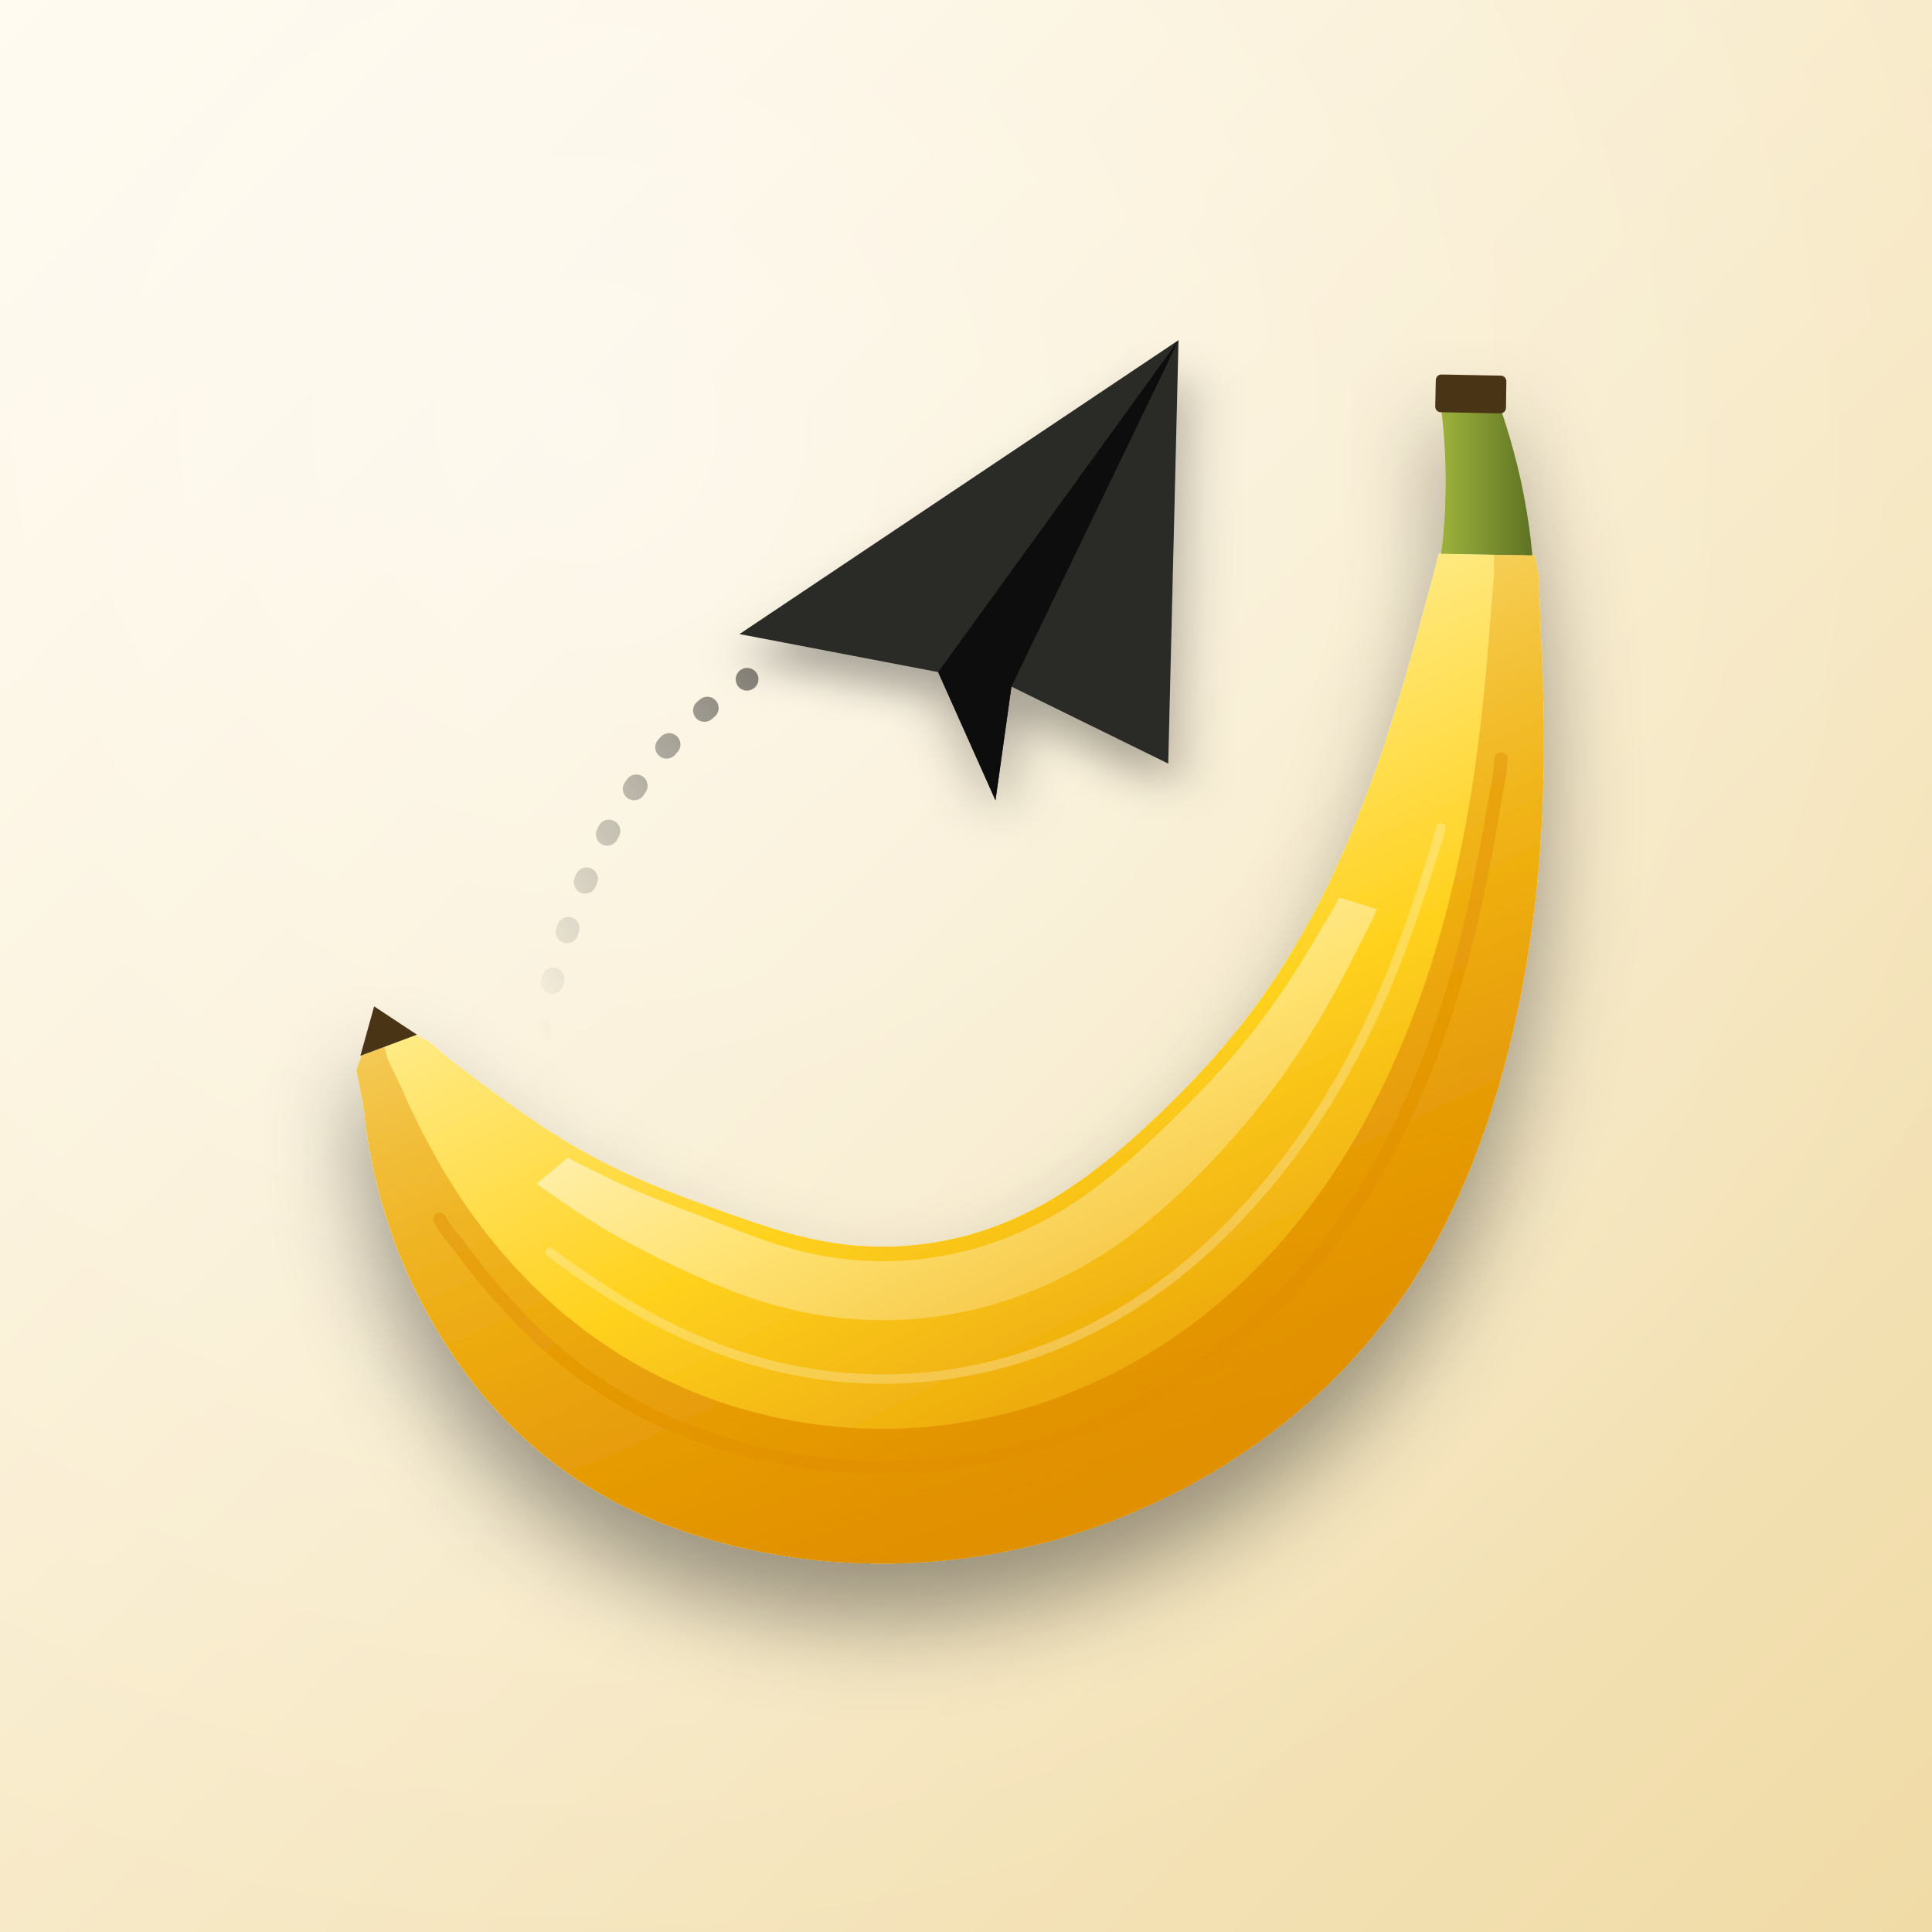
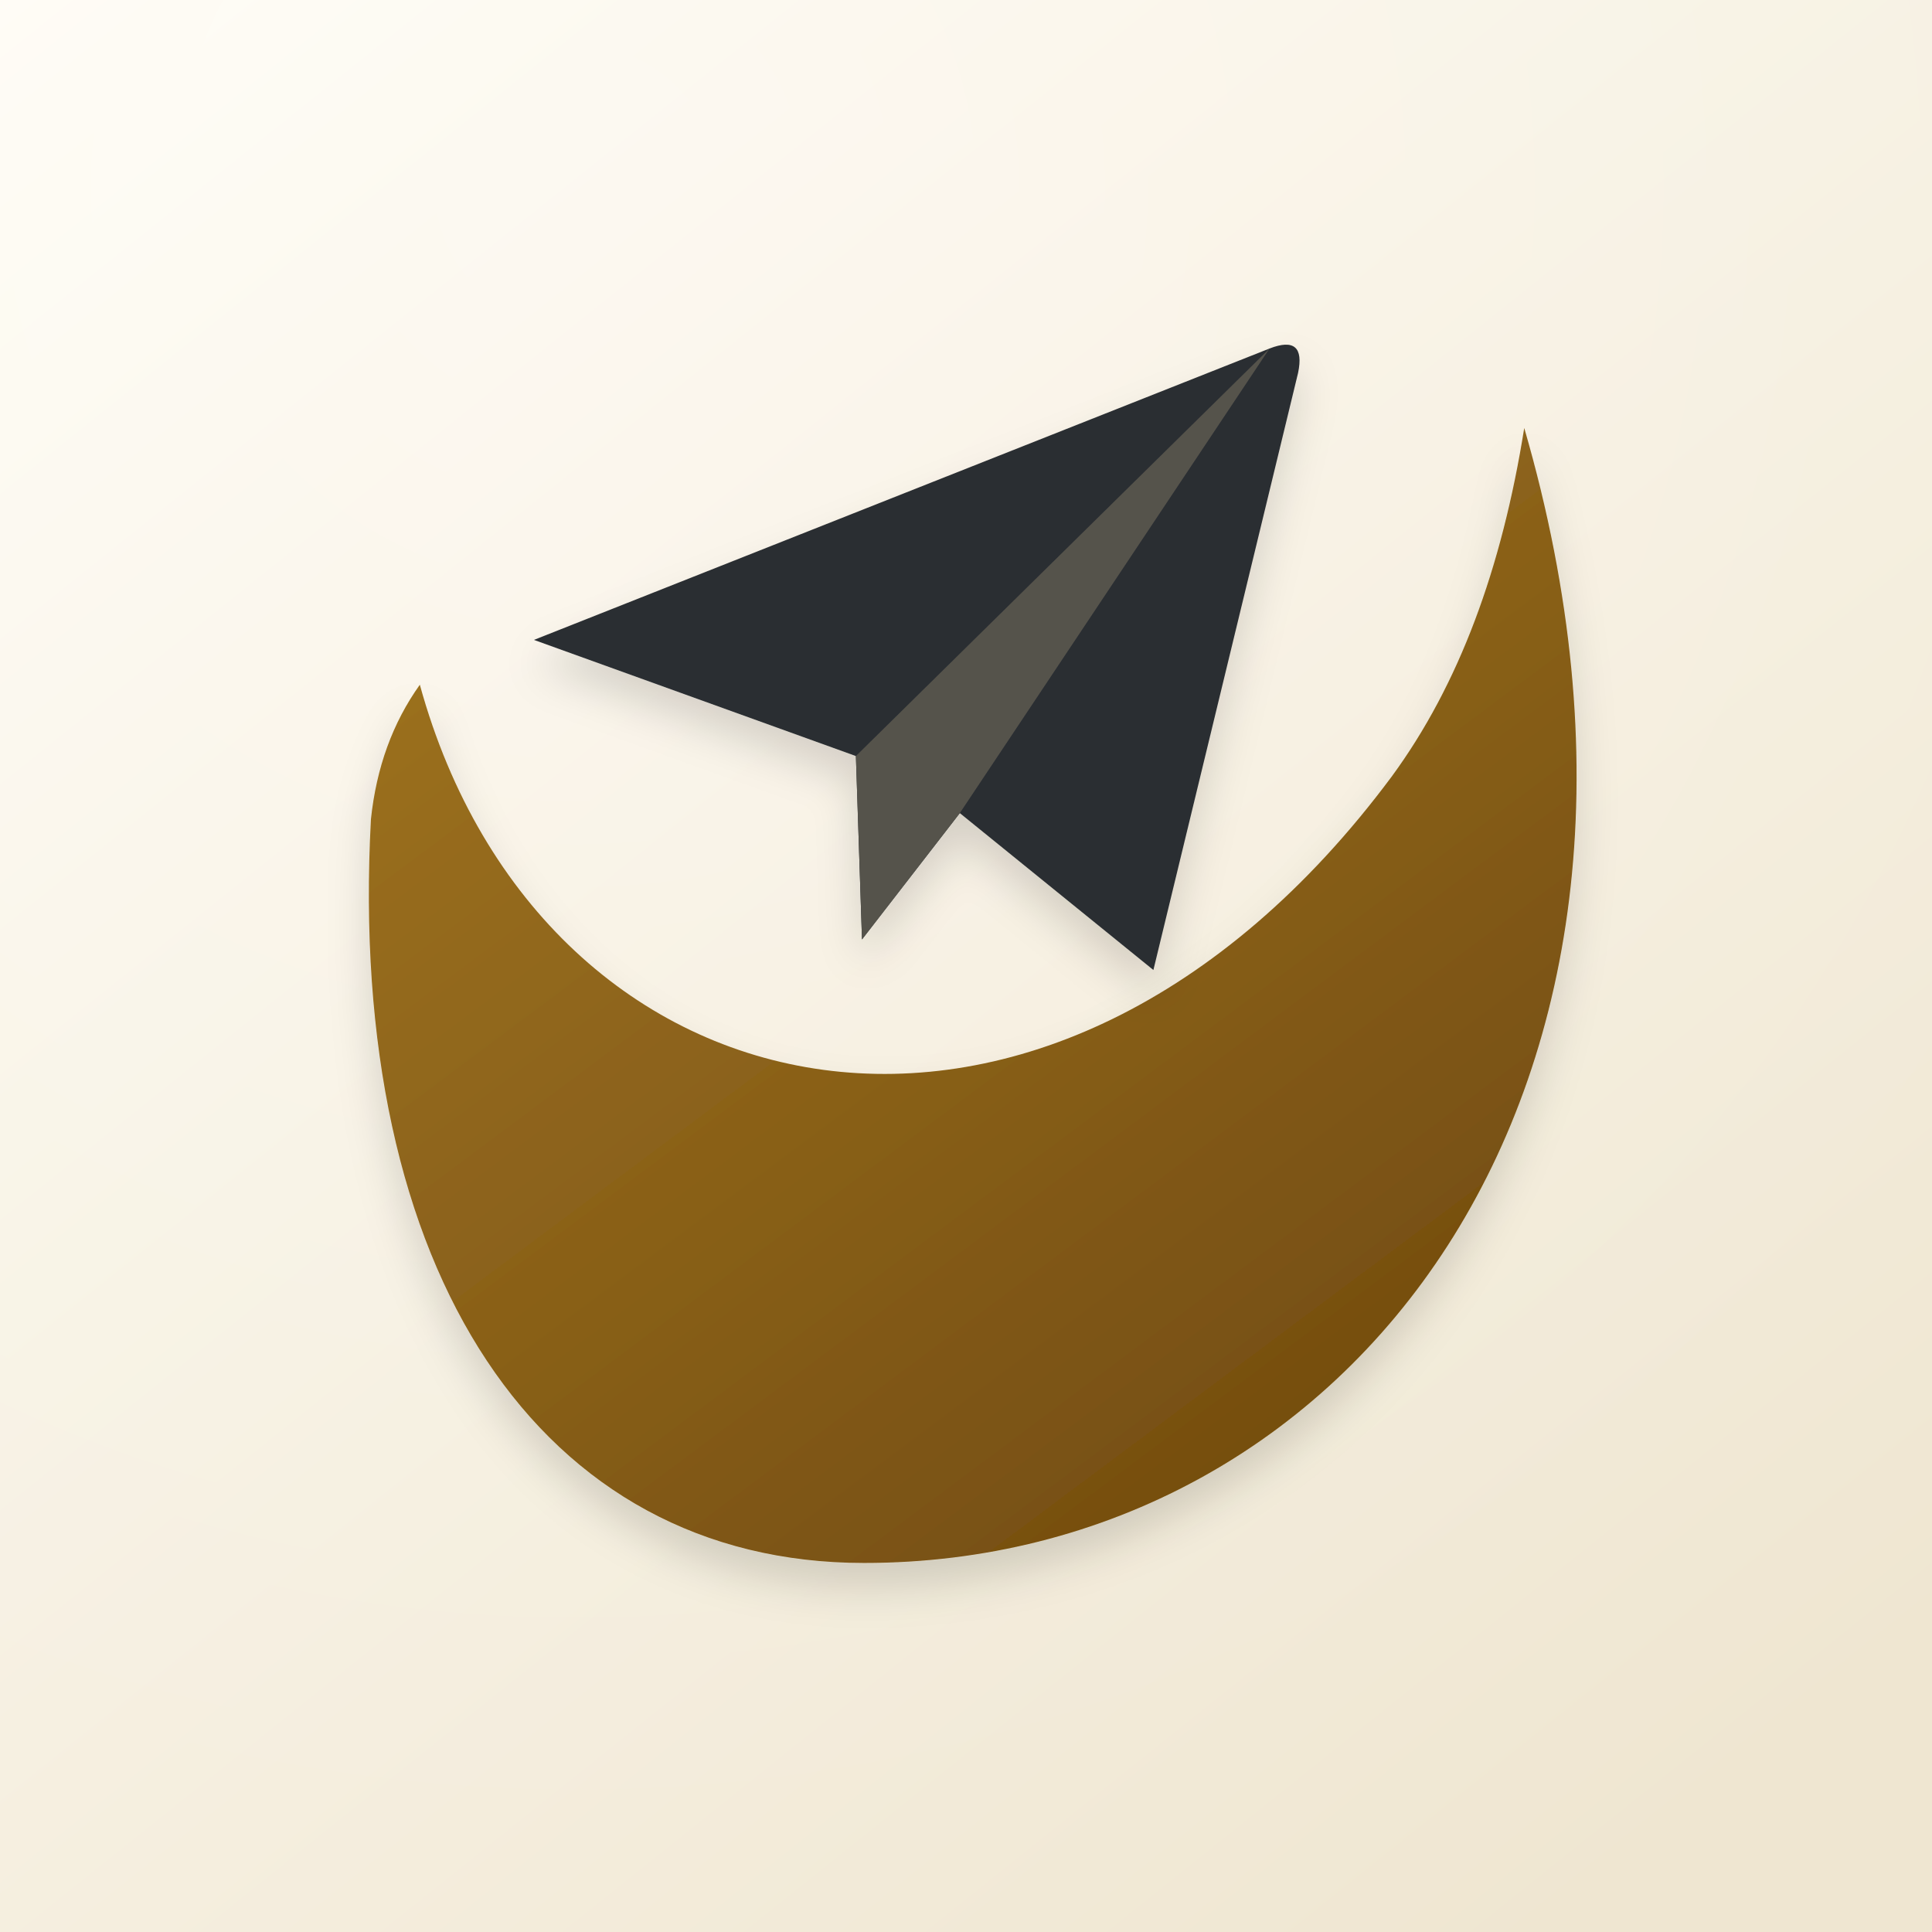
<svg xmlns="http://www.w3.org/2000/svg" width="1024" height="1024" viewBox="0 0 1024 1024">
  <defs>
-     <linearGradient id="bg" x1="0" y1="0" x2="1" y2="1">
-       <stop offset="0" stop-color="#FFF9EA" />
-       <stop offset="1" stop-color="#F0DBA6" />
+     <linearGradient id="bg" x1="0" y1="0" x2="0.8" y2="1">
+       <stop offset="0" stop-color="#FFFCF5" />
+       <stop offset="1" stop-color="#EFE6D1" />
    </linearGradient>
-     <radialGradient id="glow" cx="0.30" cy="0.22" r="0.8">
-       <stop offset="0" stop-color="#FFFFFF" stop-opacity="0.55" />
+     <radialGradient id="glow" cx="0.3" cy="0.1" r="0.9">
+       <stop offset="0" stop-color="#FFFFFF" stop-opacity="0.16" />
      <stop offset="1" stop-color="#FFFFFF" stop-opacity="0" />
    </radialGradient>
-     <linearGradient id="peel" x1="0.25" y1="0.2" x2="0.7" y2="1">
-       <stop offset="0" stop-color="#FFF5B0" />
-       <stop offset="0.5" stop-color="#FFD21F" />
-       <stop offset="1" stop-color="#E08E00" />
+     <linearGradient id="peel" x1="0" y1="0" x2="0.8" y2="1">
+       <stop offset="0" stop-color="#A1751F" />
+       <stop offset="0.55" stop-color="#896019" />
+       <stop offset="1" stop-color="#714A0E" />
    </linearGradient>
-     <linearGradient id="under" x1="0" y1="0" x2="0.4" y2="1">
-       <stop offset="0" stop-color="#E08E00" stop-opacity="0" />
-       <stop offset="1" stop-color="#E08E00" stop-opacity="0.85" />
-     </linearGradient>
-     <linearGradient id="hi" x1="0" y1="0" x2="1" y2="1">
-       <stop offset="0" stop-color="#FFFFFF" stop-opacity="0.9" />
-       <stop offset="1" stop-color="#FFFFFF" stop-opacity="0.15" />
-     </linearGradient>
-     <linearGradient id="stemg" x1="0" y1="0" x2="1" y2="0">
-       <stop offset="0" stop-color="#9DB23C" />
-       <stop offset="1" stop-color="#5E7224" />
-     </linearGradient>
-     <linearGradient id="trail" x1="0" y1="1" x2="1" y2="0">
-       <stop offset="0" stop-color="#2B2A26" stop-opacity="0" />
-       <stop offset="1" stop-color="#2B2A26" stop-opacity="0.55" />
-     </linearGradient>
-     <filter id="shadow" x="-25%" y="-25%" width="150%" height="160%">
-       <feGaussianBlur in="SourceAlpha" stdDeviation="24" />
-       <feOffset dy="30" />
+     <filter id="shadow" x="-25%" y="-25%" width="150%" height="150%">
+       <feGaussianBlur in="SourceAlpha" stdDeviation="10" />
+       <feOffset dy="12" />
      <feComponentTransfer>
-         <feFuncA type="linear" slope="0.38" />
-       </feComponentTransfer>
-       <feMerge>
-         <feMergeNode />
-         <feMergeNode in="SourceGraphic" />
-       </feMerge>
-     </filter>
-     <filter id="pshadow" x="-40%" y="-40%" width="180%" height="190%">
-       <feGaussianBlur in="SourceAlpha" stdDeviation="12" />
-       <feOffset dy="14" />
-       <feComponentTransfer>
-         <feFuncA type="linear" slope="0.32" />
+         <feFuncA type="linear" slope="0.14" />
      </feComponentTransfer>
      <feMerge>
        <feMergeNode />
        <feMergeNode in="SourceGraphic" />
      </feMerge>
    </filter>
  </defs>
  <rect width="1024" height="1024" fill="url(#bg)" />
  <rect width="1024" height="1024" fill="url(#glow)" />
-   <g transform="translate(18 -6)">
+   <g transform="translate(-41 -41) scale(1.08)">
    <g filter="url(#shadow)">
-       <path d="M 745.8 299.6 L 746.7 291.8 L 747.4 284.0 L 747.9 276.2 L 748.1 268.4 L 748.2 260.6 L 748.1 252.8 L 747.8 245.0 L 747.3 237.2 L 746.6 229.4 L 745.7 221.5 L 777.2 222.1 L 779.8 230.0 L 782.2 237.8 L 784.4 245.7 L 786.4 253.5 L 788.2 261.3 L 789.8 269.2 L 791.2 277.0 L 792.4 284.8 L 793.4 292.6 L 794.2 300.4 Z" fill="url(#stemg)" />
-       <path d="M 745.7 221.5 L 777.2 222.1 L 777.4 208.1 L 746.0 207.5 Z" fill="#4A3418" stroke="#4A3418" stroke-width="6" stroke-linejoin="round" />
-       <path d="M 202.3 554.6 L 209.4 558.0 L 220.2 567.3 L 222.3 568.9 L 224.4 570.5 L 229.2 574.0 L 233.7 577.5 L 237.3 580.3 L 241.2 583.1 L 245.3 586.2 L 249.4 589.1 L 253.4 592.0 L 257.4 594.8 L 261.4 597.6 L 265.4 600.3 L 269.4 603.0 L 273.4 605.6 L 277.4 608.1 L 281.4 610.6 L 285.4 613.0 L 289.4 615.3 L 293.3 617.5 L 297.2 619.6 L 301.2 621.7 L 305.1 623.6 L 308.9 625.5 L 312.8 627.4 L 316.6 629.1 L 320.4 630.8 L 324.2 632.4 L 328.0 634.0 L 331.7 635.5 L 335.4 637.0 L 339.0 638.4 L 342.6 639.8 L 346.2 641.2 L 349.8 642.5 L 353.3 643.8 L 356.8 645.1 L 360.2 646.3 L 363.7 647.6 L 367.1 648.8 L 370.4 650.0 L 373.8 651.2 L 377.1 652.3 L 380.4 653.5 L 383.7 654.6 L 386.9 655.6 L 390.2 656.7 L 393.4 657.7 L 396.7 658.7 L 399.9 659.6 L 403.2 660.5 L 406.4 661.3 L 409.7 662.0 L 412.9 662.8 L 416.2 663.4 L 419.4 664.0 L 422.7 664.6 L 425.9 665.1 L 429.2 665.5 L 432.5 665.9 L 435.8 666.2 L 439.1 666.4 L 442.3 666.6 L 445.6 666.7 L 448.9 666.7 L 452.2 666.7 L 455.5 666.7 L 458.8 666.5 L 462.1 666.3 L 465.4 666.0 L 468.7 665.7 L 472.0 665.3 L 475.3 664.8 L 478.6 664.3 L 481.9 663.7 L 485.2 663.0 L 488.5 662.3 L 491.8 661.5 L 495.1 660.7 L 498.3 659.7 L 501.6 658.7 L 504.9 657.6 L 508.1 656.5 L 511.4 655.3 L 514.6 654.0 L 517.9 652.6 L 521.1 651.2 L 524.3 649.7 L 527.6 648.1 L 530.8 646.5 L 534.0 644.8 L 537.2 643.0 L 540.4 641.1 L 543.6 639.1 L 546.8 637.1 L 549.9 635.0 L 553.1 632.8 L 556.3 630.6 L 559.5 628.3 L 562.6 625.8 L 565.8 623.4 L 569.0 620.8 L 572.2 618.2 L 575.4 615.5 L 578.6 612.7 L 581.9 609.9 L 585.1 607.0 L 588.4 604.0 L 591.7 600.9 L 595.1 597.8 L 598.4 594.6 L 601.8 591.3 L 605.2 587.9 L 608.6 584.5 L 612.1 580.9 L 615.6 577.3 L 619.0 573.5 L 622.6 569.7 L 626.1 565.8 L 629.6 561.7 L 633.1 557.5 L 636.6 553.3 L 640.2 548.9 L 643.7 544.3 L 647.2 539.7 L 650.7 534.9 L 654.1 529.9 L 657.6 524.9 L 661.0 519.7 L 664.3 514.3 L 667.7 508.8 L 671.0 503.2 L 674.3 497.4 L 677.5 491.5 L 680.7 485.5 L 683.9 479.2 L 687.0 472.9 L 690.0 466.4 L 693.0 459.8 L 696.0 453.1 L 698.9 446.2 L 701.7 439.2 L 704.5 432.1 L 707.2 424.9 L 709.9 417.6 L 712.5 410.2 L 715.1 402.7 L 717.5 395.2 L 719.9 387.7 L 722.3 380.1 L 724.7 372.2 L 726.9 364.8 L 728.9 357.7 L 731.4 349.0 L 733.8 340.1 L 734.9 336.0 L 736.0 331.9 L 742.1 309.3 L 744.5 299.5 L 795.5 300.5 L 797.5 310.9 L 798.4 336.7 L 798.6 341.4 L 798.8 345.9 L 799.3 356.1 L 799.7 366.1 L 799.9 374.2 L 800.1 382.8 L 800.2 391.9 L 800.2 400.9 L 800.2 409.8 L 800.0 418.7 L 799.7 427.7 L 799.4 436.7 L 798.9 445.6 L 798.3 454.5 L 797.7 463.4 L 796.9 472.3 L 796.0 481.1 L 794.9 489.8 L 793.8 498.5 L 792.6 507.1 L 791.2 515.6 L 789.8 524.1 L 788.2 532.5 L 786.5 540.8 L 784.7 549.0 L 782.8 557.2 L 780.8 565.3 L 778.7 573.2 L 776.5 581.1 L 774.1 589.0 L 771.7 596.7 L 769.1 604.3 L 766.4 611.9 L 763.6 619.3 L 760.7 626.7 L 757.6 633.9 L 754.5 641.1 L 751.2 648.1 L 747.8 655.1 L 744.3 661.9 L 740.6 668.6 L 736.8 675.2 L 732.9 681.6 L 728.9 688.0 L 724.7 694.2 L 720.4 700.2 L 716.0 706.2 L 711.4 711.9 L 706.8 717.6 L 702.0 723.1 L 697.1 728.5 L 692.1 733.7 L 687.0 738.8 L 681.8 743.7 L 676.5 748.5 L 671.1 753.2 L 665.7 757.7 L 660.2 762.1 L 654.5 766.4 L 648.9 770.5 L 643.1 774.5 L 637.3 778.4 L 631.5 782.2 L 625.6 785.8 L 619.6 789.2 L 613.6 792.6 L 607.6 795.8 L 601.5 798.9 L 595.3 801.9 L 589.1 804.7 L 582.9 807.4 L 576.7 810.0 L 570.4 812.5 L 564.1 814.8 L 557.8 817.0 L 551.4 819.0 L 545.1 821.0 L 538.7 822.8 L 532.2 824.5 L 525.8 826.0 L 519.3 827.4 L 512.9 828.7 L 506.4 829.9 L 499.9 830.9 L 493.4 831.9 L 486.9 832.6 L 480.4 833.3 L 473.9 833.8 L 467.4 834.2 L 460.8 834.5 L 454.3 834.7 L 447.8 834.7 L 441.3 834.6 L 434.8 834.4 L 428.4 834.0 L 421.9 833.6 L 415.4 833.0 L 409.0 832.2 L 402.6 831.4 L 396.2 830.4 L 389.8 829.3 L 383.5 828.1 L 377.1 826.8 L 370.8 825.3 L 364.6 823.7 L 358.4 822.0 L 352.2 820.1 L 346.1 818.2 L 340.0 816.0 L 333.9 813.8 L 328.0 811.4 L 322.1 808.8 L 316.2 806.1 L 310.4 803.3 L 304.8 800.3 L 299.2 797.1 L 293.6 793.8 L 288.2 790.4 L 282.9 786.8 L 277.7 783.0 L 272.6 779.1 L 267.6 775.1 L 262.7 770.8 L 257.9 766.5 L 253.3 762.0 L 248.7 757.4 L 244.3 752.6 L 240.0 747.8 L 235.9 742.8 L 231.8 737.7 L 227.9 732.5 L 224.1 727.2 L 220.4 721.8 L 216.9 716.4 L 213.5 710.8 L 210.2 705.2 L 207.1 699.5 L 204.1 693.7 L 201.2 687.9 L 198.5 682.0 L 195.9 676.1 L 193.4 670.2 L 191.1 664.2 L 189.0 658.2 L 187.0 652.1 L 185.1 646.1 L 183.4 640.0 L 181.9 634.0 L 180.4 627.9 L 179.1 621.8 L 178.0 615.9 L 177.0 610.4 L 175.9 603.7 L 175.2 596.7 L 174.7 593.6 L 174.3 590.4 L 170.9 573.2 L 173.7 565.4 Z" fill="url(#peel)" />
-       <path d="M 185.8 560.8 L 187.2 566.7 L 193.8 580.6 L 195.0 583.1 L 196.1 585.6 L 198.5 591.1 L 201.1 596.4 L 203.2 600.8 L 205.5 605.4 L 208.0 610.2 L 210.6 614.9 L 213.1 619.6 L 215.8 624.3 L 218.6 629.0 L 221.5 633.6 L 224.4 638.2 L 227.4 642.7 L 230.5 647.2 L 233.7 651.7 L 237.0 656.1 L 240.3 660.4 L 243.7 664.6 L 247.2 668.8 L 250.8 672.9 L 254.4 677.0 L 258.1 680.9 L 261.8 684.8 L 265.6 688.6 L 269.5 692.3 L 273.4 695.9 L 277.4 699.4 L 281.4 702.9 L 285.6 706.2 L 289.7 709.5 L 293.9 712.7 L 298.2 715.7 L 302.5 718.7 L 306.9 721.6 L 311.3 724.4 L 315.8 727.1 L 320.3 729.7 L 324.8 732.2 L 329.4 734.6 L 334.1 736.9 L 338.8 739.1 L 343.5 741.2 L 348.2 743.3 L 353.0 745.2 L 357.8 747.0 L 362.7 748.7 L 367.6 750.4 L 372.5 751.9 L 377.4 753.3 L 382.4 754.7 L 387.3 755.9 L 392.3 757.1 L 397.4 758.1 L 402.4 759.1 L 407.4 759.9 L 412.5 760.7 L 417.6 761.4 L 422.7 761.9 L 427.8 762.4 L 432.9 762.8 L 438.0 763.1 L 443.2 763.2 L 448.3 763.3 L 453.4 763.3 L 458.6 763.2 L 463.7 763.0 L 468.9 762.6 L 474.0 762.2 L 479.2 761.7 L 484.3 761.1 L 489.4 760.3 L 494.6 759.5 L 499.7 758.6 L 504.8 757.6 L 509.9 756.4 L 515.0 755.2 L 520.1 753.9 L 525.2 752.4 L 530.3 750.9 L 535.3 749.3 L 540.3 747.5 L 545.3 745.7 L 550.3 743.7 L 555.3 741.6 L 560.2 739.5 L 565.2 737.2 L 570.1 734.8 L 574.9 732.4 L 579.8 729.8 L 584.6 727.1 L 589.4 724.3 L 594.1 721.4 L 598.8 718.4 L 603.5 715.2 L 608.2 712.0 L 612.8 708.7 L 617.4 705.2 L 621.9 701.7 L 626.4 698.0 L 630.8 694.3 L 635.2 690.4 L 639.6 686.4 L 643.9 682.3 L 648.1 678.1 L 652.3 673.7 L 656.5 669.3 L 660.6 664.8 L 664.6 660.1 L 668.5 655.3 L 672.5 650.4 L 676.3 645.4 L 680.1 640.3 L 683.8 635.1 L 687.5 629.8 L 691.0 624.3 L 694.6 618.8 L 698.0 613.1 L 701.4 607.4 L 704.7 601.5 L 708.0 595.5 L 711.1 589.4 L 714.2 583.2 L 717.3 576.8 L 720.2 570.4 L 723.1 563.9 L 725.9 557.2 L 728.7 550.5 L 731.3 543.6 L 733.9 536.6 L 736.4 529.6 L 738.8 522.4 L 741.2 515.1 L 743.4 507.7 L 745.6 500.2 L 747.7 492.6 L 749.7 484.9 L 751.6 477.0 L 753.5 469.2 L 755.2 461.2 L 756.9 453.1 L 758.5 445.0 L 759.9 436.8 L 761.4 428.5 L 762.7 420.3 L 763.9 411.9 L 765.0 403.6 L 766.1 395.3 L 767.1 386.9 L 768.0 378.3 L 768.9 370.2 L 769.6 362.5 L 770.4 353.1 L 771.2 343.4 L 771.5 339.1 L 771.9 334.7 L 773.9 310.2 L 773.8 300.1 L 795.5 300.5 L 797.5 310.9 L 798.4 336.7 L 798.6 341.4 L 798.8 345.9 L 799.3 356.1 L 799.7 366.1 L 799.9 374.2 L 800.1 382.8 L 800.2 391.9 L 800.2 400.9 L 800.2 409.8 L 800.0 418.7 L 799.7 427.7 L 799.4 436.7 L 798.9 445.6 L 798.3 454.5 L 797.7 463.4 L 796.9 472.3 L 796.0 481.1 L 794.9 489.8 L 793.8 498.5 L 792.6 507.1 L 791.2 515.6 L 789.8 524.1 L 788.2 532.5 L 786.5 540.8 L 784.7 549.0 L 782.8 557.2 L 780.8 565.3 L 778.7 573.2 L 776.5 581.1 L 774.1 589.0 L 771.7 596.7 L 769.1 604.3 L 766.4 611.9 L 763.6 619.3 L 760.7 626.7 L 757.6 633.9 L 754.5 641.1 L 751.2 648.1 L 747.8 655.1 L 744.3 661.9 L 740.6 668.6 L 736.8 675.2 L 732.9 681.6 L 728.9 688.0 L 724.7 694.2 L 720.4 700.2 L 716.0 706.2 L 711.4 711.9 L 706.8 717.6 L 702.0 723.1 L 697.1 728.5 L 692.1 733.7 L 687.0 738.8 L 681.8 743.7 L 676.5 748.5 L 671.1 753.2 L 665.7 757.7 L 660.2 762.1 L 654.5 766.4 L 648.9 770.5 L 643.1 774.5 L 637.3 778.4 L 631.5 782.2 L 625.6 785.8 L 619.6 789.2 L 613.6 792.6 L 607.6 795.8 L 601.5 798.9 L 595.3 801.9 L 589.1 804.7 L 582.9 807.4 L 576.7 810.0 L 570.4 812.5 L 564.1 814.8 L 557.8 817.0 L 551.4 819.0 L 545.1 821.0 L 538.7 822.8 L 532.2 824.5 L 525.8 826.0 L 519.3 827.4 L 512.9 828.7 L 506.4 829.9 L 499.9 830.9 L 493.4 831.9 L 486.9 832.6 L 480.4 833.3 L 473.9 833.8 L 467.4 834.2 L 460.8 834.5 L 454.3 834.7 L 447.8 834.7 L 441.3 834.6 L 434.8 834.4 L 428.4 834.0 L 421.9 833.6 L 415.4 833.0 L 409.0 832.2 L 402.6 831.4 L 396.2 830.4 L 389.8 829.3 L 383.5 828.1 L 377.1 826.8 L 370.8 825.3 L 364.6 823.7 L 358.4 822.0 L 352.2 820.1 L 346.1 818.2 L 340.0 816.0 L 333.9 813.8 L 328.0 811.4 L 322.1 808.8 L 316.2 806.1 L 310.4 803.3 L 304.8 800.3 L 299.2 797.1 L 293.6 793.8 L 288.2 790.4 L 282.9 786.8 L 277.7 783.0 L 272.6 779.1 L 267.6 775.1 L 262.7 770.8 L 257.9 766.5 L 253.3 762.0 L 248.7 757.4 L 244.3 752.6 L 240.0 747.8 L 235.9 742.8 L 231.8 737.7 L 227.9 732.5 L 224.1 727.2 L 220.4 721.8 L 216.9 716.4 L 213.5 710.8 L 210.2 705.2 L 207.1 699.5 L 204.1 693.7 L 201.2 687.9 L 198.5 682.0 L 195.9 676.1 L 193.4 670.2 L 191.1 664.2 L 189.0 658.2 L 187.0 652.1 L 185.1 646.1 L 183.4 640.0 L 181.9 634.0 L 180.4 627.9 L 179.1 621.8 L 178.0 615.9 L 177.0 610.4 L 175.9 603.7 L 175.2 596.7 L 174.7 593.6 L 174.3 590.4 L 170.9 573.2 L 173.7 565.4 Z" fill="url(#under)" />
-       <path d="M 215.0 652.2 L 217.5 656.4 L 225.3 666.4 L 226.6 668.2 L 228.0 670.0 L 231.0 673.9 L 234.0 677.8 L 236.5 680.9 L 239.2 684.2 L 242.1 687.6 L 245.0 691.0 L 248.0 694.4 L 251.0 697.7 L 254.1 701.1 L 257.2 704.4 L 260.4 707.7 L 263.7 710.9 L 267.0 714.1 L 270.4 717.3 L 273.9 720.3 L 277.4 723.4 L 281.0 726.4 L 284.6 729.3 L 288.3 732.1 L 292.0 734.9 L 295.8 737.5 L 299.6 740.2 L 303.4 742.7 L 307.4 745.1 L 311.3 747.5 L 315.3 749.8 L 319.4 752.0 L 323.4 754.2 L 327.5 756.2 L 331.7 758.2 L 335.9 760.1 L 340.1 761.9 L 344.3 763.6 L 348.6 765.3 L 352.9 766.9 L 357.2 768.4 L 361.6 769.9 L 365.9 771.2 L 370.3 772.5 L 374.7 773.8 L 379.2 774.9 L 383.6 776.0 L 388.1 777.0 L 392.5 778.0 L 397.0 778.8 L 401.5 779.6 L 406.0 780.4 L 410.5 781.0 L 415.1 781.6 L 419.6 782.1 L 424.2 782.6 L 428.7 783.0 L 433.3 783.3 L 437.9 783.5 L 442.4 783.6 L 447.0 783.7 L 451.6 783.7 L 456.2 783.7 L 460.8 783.5 L 465.4 783.3 L 470.0 783.0 L 474.5 782.7 L 479.1 782.2 L 483.7 781.7 L 488.3 781.1 L 492.9 780.5 L 497.5 779.8 L 502.0 779.0 L 506.6 778.1 L 511.2 777.1 L 515.7 776.1 L 520.3 775.0 L 524.8 773.8 L 529.3 772.5 L 533.8 771.2 L 538.3 769.8 L 542.8 768.3 L 547.3 766.7 L 551.8 765.1 L 556.2 763.4 L 560.6 761.6 L 565.1 759.7 L 569.4 757.8 L 573.8 755.8 L 578.2 753.7 L 582.5 751.5 L 586.8 749.2 L 591.1 746.9 L 595.4 744.5 L 599.6 742.0 L 603.9 739.5 L 608.1 736.8 L 612.2 734.1 L 616.4 731.3 L 620.5 728.4 L 624.6 725.5 L 628.6 722.5 L 632.6 719.3 L 636.6 716.2 L 640.6 712.9 L 644.5 709.5 L 648.4 706.1 L 652.2 702.6 L 656.0 699.0 L 659.7 695.3 L 663.4 691.6 L 667.1 687.7 L 670.7 683.8 L 674.2 679.8 L 677.7 675.7 L 681.2 671.5 L 684.5 667.3 L 687.9 662.9 L 691.1 658.5 L 694.4 654.0 L 697.5 649.4 L 700.6 644.7 L 703.7 640.0 L 706.6 635.2 L 709.6 630.2 L 712.4 625.3 L 715.2 620.2 L 718.0 615.1 L 720.7 609.9 L 723.3 604.6 L 725.9 599.2 L 728.4 593.8 L 730.9 588.3 L 733.3 582.7 L 735.6 577.1 L 737.9 571.4 L 740.2 565.6 L 742.3 559.8 L 744.4 553.9 L 746.5 547.9 L 748.5 541.9 L 750.4 535.8 L 752.3 529.7 L 754.1 523.5 L 755.9 517.3 L 757.6 511.0 L 759.2 504.8 L 760.8 498.5 L 762.3 492.1 L 763.7 485.8 L 765.1 479.6 L 766.4 473.2 L 767.7 466.8 L 768.9 460.7 L 770.0 454.9 L 771.3 447.8 L 772.5 440.6 L 773.1 437.3 L 773.7 434.0 L 776.9 415.7 L 777.6 408.2" fill="none" stroke="#E08E00" stroke-opacity="0.45" stroke-width="7" stroke-linecap="round" />
-       <path d="M 273.6 669.8 L 276.5 672.1 L 284.3 677.6 L 285.7 678.6 L 287.1 679.6 L 290.2 681.7 L 293.3 683.8 L 295.8 685.5 L 298.5 687.3 L 301.3 689.2 L 304.2 691.0 L 307.0 692.8 L 309.9 694.6 L 312.8 696.4 L 315.8 698.1 L 318.8 699.9 L 321.8 701.6 L 324.9 703.3 L 327.9 704.9 L 331.0 706.5 L 334.1 708.1 L 337.2 709.7 L 340.4 711.2 L 343.5 712.7 L 346.7 714.2 L 349.9 715.6 L 353.1 716.9 L 356.3 718.3 L 359.5 719.5 L 362.7 720.8 L 365.9 722.0 L 369.2 723.1 L 372.5 724.3 L 375.7 725.3 L 379.0 726.3 L 382.3 727.3 L 385.6 728.2 L 388.9 729.1 L 392.2 730.0 L 395.6 730.8 L 398.9 731.5 L 402.3 732.2 L 405.6 732.8 L 409.0 733.4 L 412.4 734.0 L 415.7 734.5 L 419.1 735.0 L 422.5 735.4 L 425.9 735.7 L 429.3 736.1 L 432.7 736.3 L 436.1 736.5 L 439.5 736.7 L 443.0 736.8 L 446.4 736.9 L 449.8 736.9 L 453.2 736.9 L 456.7 736.9 L 460.1 736.7 L 463.5 736.6 L 466.9 736.3 L 470.4 736.1 L 473.8 735.8 L 477.2 735.4 L 480.6 735.0 L 484.1 734.5 L 487.5 734.0 L 490.9 733.4 L 494.3 732.8 L 497.7 732.2 L 501.1 731.4 L 504.6 730.7 L 508.0 729.9 L 511.3 729.0 L 514.7 728.1 L 518.1 727.1 L 521.5 726.1 L 524.9 725.0 L 528.2 723.9 L 531.6 722.7 L 534.9 721.5 L 538.3 720.2 L 541.6 718.9 L 544.9 717.5 L 548.2 716.1 L 551.5 714.6 L 554.8 713.0 L 558.1 711.5 L 561.4 709.8 L 564.6 708.1 L 567.9 706.4 L 571.1 704.6 L 574.3 702.7 L 577.5 700.8 L 580.7 698.8 L 583.9 696.8 L 587.0 694.7 L 590.2 692.6 L 593.3 690.4 L 596.4 688.2 L 599.5 685.9 L 602.6 683.6 L 605.7 681.2 L 608.7 678.7 L 611.8 676.2 L 614.8 673.6 L 617.8 671.0 L 620.8 668.3 L 623.7 665.6 L 626.7 662.8 L 629.6 660.0 L 632.5 657.1 L 635.4 654.2 L 638.3 651.2 L 641.1 648.1 L 644.0 645.0 L 646.8 641.9 L 649.6 638.6 L 652.4 635.4 L 655.2 632.0 L 657.9 628.7 L 660.7 625.2 L 663.4 621.7 L 666.1 618.2 L 668.7 614.6 L 671.4 610.9 L 674.0 607.2 L 676.6 603.4 L 679.2 599.5 L 681.7 595.6 L 684.3 591.7 L 686.8 587.6 L 689.2 583.5 L 691.7 579.4 L 694.1 575.1 L 696.4 570.9 L 698.8 566.5 L 701.1 562.1 L 703.4 557.7 L 705.6 553.1 L 707.8 548.6 L 710.0 543.9 L 712.1 539.3 L 714.2 534.5 L 716.3 529.8 L 718.3 524.9 L 720.3 520.1 L 722.2 515.3 L 724.1 510.4 L 725.9 505.5 L 727.7 500.6 L 729.5 495.7 L 731.2 490.7 L 732.8 485.9 L 734.3 481.4 L 736.2 475.9 L 738.0 470.2 L 738.8 467.7 L 739.6 465.1 L 744.2 450.7 L 745.7 444.8" fill="none" stroke="#FFFFFF" stroke-opacity="0.25" stroke-width="5" stroke-linecap="round" />
-       <path d="M 283.1 619.5 L 286.0 621.3 L 293.6 625.1 L 295.0 625.8 L 296.3 626.4 L 299.3 627.9 L 302.2 629.4 L 304.7 630.5 L 307.2 631.7 L 309.9 633.0 L 312.6 634.2 L 315.3 635.4 L 318.0 636.6 L 320.7 637.8 L 323.4 638.9 L 326.2 640.0 L 328.9 641.1 L 331.6 642.2 L 334.4 643.3 L 337.1 644.3 L 339.8 645.4 L 342.5 646.4 L 345.1 647.4 L 347.8 648.4 L 350.4 649.4 L 353.1 650.4 L 355.7 651.4 L 358.2 652.4 L 360.8 653.4 L 363.3 654.4 L 365.9 655.4 L 368.4 656.4 L 370.9 657.3 L 373.4 658.3 L 375.9 659.2 L 378.3 660.2 L 380.8 661.1 L 383.3 662.0 L 385.7 662.8 L 388.2 663.7 L 390.6 664.5 L 393.1 665.3 L 395.6 666.1 L 398.0 666.8 L 400.5 667.5 L 403.0 668.2 L 405.5 668.9 L 407.9 669.5 L 410.4 670.0 L 412.9 670.6 L 415.4 671.1 L 417.9 671.6 L 420.4 672.0 L 422.9 672.4 L 425.5 672.8 L 428.0 673.1 L 430.5 673.4 L 433.0 673.7 L 435.6 673.9 L 438.1 674.1 L 440.6 674.2 L 443.2 674.3 L 445.7 674.4 L 448.2 674.5 L 450.8 674.5 L 453.3 674.4 L 455.9 674.4 L 458.4 674.3 L 460.9 674.1 L 463.5 674.0 L 466.0 673.7 L 468.6 673.5 L 471.1 673.2 L 473.7 672.9 L 476.2 672.5 L 478.7 672.1 L 481.3 671.7 L 483.8 671.2 L 486.3 670.7 L 488.9 670.2 L 491.4 669.6 L 493.9 669.0 L 496.5 668.3 L 499.0 667.6 L 501.5 666.9 L 504.0 666.1 L 506.5 665.3 L 509.0 664.4 L 511.6 663.5 L 514.1 662.6 L 516.6 661.6 L 519.0 660.6 L 521.5 659.6 L 524.0 658.5 L 526.5 657.3 L 529.0 656.1 L 531.5 654.9 L 533.9 653.7 L 536.4 652.4 L 538.9 651.0 L 541.3 649.6 L 543.7 648.2 L 546.2 646.7 L 548.6 645.2 L 551.0 643.6 L 553.5 642.0 L 555.9 640.4 L 558.3 638.7 L 560.7 636.9 L 563.1 635.1 L 565.5 633.3 L 567.9 631.4 L 570.3 629.5 L 572.7 627.6 L 575.1 625.6 L 577.5 623.5 L 579.9 621.4 L 582.3 619.3 L 584.7 617.1 L 587.1 614.9 L 589.5 612.7 L 592.0 610.4 L 594.4 608.1 L 596.9 605.8 L 599.4 603.4 L 601.9 601.0 L 604.4 598.5 L 606.9 596.0 L 609.5 593.5 L 612.1 590.9 L 614.7 588.2 L 617.3 585.6 L 619.9 582.8 L 622.5 580.1 L 625.2 577.2 L 627.8 574.3 L 630.5 571.4 L 633.1 568.4 L 635.8 565.3 L 638.4 562.2 L 641.0 559.0 L 643.7 555.8 L 646.3 552.5 L 648.9 549.1 L 651.4 545.7 L 654.0 542.2 L 656.5 538.7 L 659.0 535.2 L 661.5 531.6 L 663.9 528.0 L 666.3 524.4 L 668.7 520.7 L 671.1 516.9 L 673.3 513.3 L 675.4 509.9 L 677.9 505.7 L 680.5 501.3 L 681.7 499.4 L 682.8 497.4 L 689.4 486.4 L 691.7 481.7 L 711.7 487.8 L 709.7 492.8 L 703.6 504.7 L 702.6 506.9 L 701.5 509.0 L 699.1 513.7 L 696.8 518.3 L 694.8 522.0 L 692.8 525.9 L 690.6 530.0 L 688.3 534.1 L 686.1 538.0 L 683.8 542.0 L 681.5 546.0 L 679.1 549.9 L 676.7 553.8 L 674.3 557.7 L 671.8 561.5 L 669.4 565.3 L 666.8 569.0 L 664.3 572.6 L 661.8 576.3 L 659.2 579.8 L 656.6 583.3 L 654.0 586.7 L 651.4 590.1 L 648.7 593.4 L 646.1 596.7 L 643.5 599.9 L 640.8 603.0 L 638.1 606.1 L 635.5 609.2 L 632.8 612.2 L 630.2 615.1 L 627.5 618.0 L 624.8 620.8 L 622.2 623.7 L 619.5 626.4 L 616.8 629.1 L 614.2 631.8 L 611.5 634.4 L 608.9 637.0 L 606.2 639.5 L 603.5 642.0 L 600.8 644.4 L 598.1 646.8 L 595.4 649.1 L 592.7 651.4 L 590.0 653.7 L 587.3 655.9 L 584.6 658.0 L 581.9 660.1 L 579.1 662.2 L 576.4 664.2 L 573.6 666.1 L 570.8 668.0 L 568.0 669.9 L 565.2 671.7 L 562.4 673.4 L 559.6 675.1 L 556.8 676.8 L 553.9 678.4 L 551.1 679.9 L 548.2 681.4 L 545.3 682.9 L 542.5 684.3 L 539.6 685.7 L 536.7 687.0 L 533.8 688.3 L 530.9 689.5 L 528.0 690.7 L 525.1 691.8 L 522.2 692.9 L 519.2 694.0 L 516.3 695.0 L 513.3 695.9 L 510.4 696.8 L 507.5 697.7 L 504.5 698.5 L 501.5 699.3 L 498.6 700.0 L 495.6 700.7 L 492.6 701.3 L 489.7 701.9 L 486.7 702.5 L 483.7 703.0 L 480.7 703.4 L 477.8 703.9 L 474.8 704.2 L 471.8 704.6 L 468.8 704.9 L 465.8 705.1 L 462.8 705.3 L 459.8 705.5 L 456.9 705.6 L 453.9 705.7 L 450.9 705.7 L 447.9 705.7 L 444.9 705.6 L 442.0 705.6 L 439.0 705.4 L 436.0 705.2 L 433.0 705.0 L 430.1 704.8 L 427.1 704.5 L 424.2 704.1 L 421.2 703.7 L 418.2 703.3 L 415.3 702.8 L 412.4 702.3 L 409.4 701.8 L 406.5 701.2 L 403.6 700.5 L 400.7 699.9 L 397.8 699.1 L 394.9 698.4 L 392.0 697.6 L 389.1 696.8 L 386.2 695.9 L 383.3 695.0 L 380.5 694.0 L 377.6 693.0 L 374.8 692.0 L 371.9 691.0 L 369.1 689.9 L 366.3 688.8 L 363.4 687.6 L 360.6 686.5 L 357.8 685.3 L 354.9 684.0 L 352.1 682.8 L 349.3 681.5 L 346.4 680.2 L 343.6 678.9 L 340.8 677.6 L 337.9 676.2 L 335.1 674.9 L 332.2 673.5 L 329.4 672.1 L 326.5 670.6 L 323.7 669.1 L 320.8 667.7 L 318.0 666.2 L 315.1 664.6 L 312.3 663.1 L 309.5 661.5 L 306.7 659.9 L 303.9 658.3 L 301.1 656.6 L 298.4 654.9 L 295.7 653.3 L 293.0 651.6 L 290.3 649.8 L 287.8 648.2 L 285.4 646.6 L 282.4 644.6 L 279.5 642.6 L 278.2 641.7 L 276.8 640.7 L 269.3 635.6 L 266.5 633.3 Z" fill="url(#hi)" opacity="0.75" />
-       <path d="M 203.0 554.4 L 180.3 539.4 L 173.0 565.6 Z" fill="#4A3418" />
+       <path d="M 244 374 C 304 592 553 645 721 419 C 754 374 775 317 786 248 C 881 575 699 805 462 805 C 303 805 208 662 220 440 Q 224 402 244 374 Z" fill="url(#peel)" />
    </g>
-     <path d="M 268 554 C 288 464 318 404 378 366" fill="none" stroke="url(#trail)" stroke-width="12" stroke-linecap="round" stroke-dasharray="2 26" />
-     <g filter="url(#pshadow)" transform="translate(348 220) rotate(-12) scale(1.04)">
-       <path d="M 0 120 L 250 20 L 200 230 L 130 175 L 110 230 L 95 160 Z" fill="#2B2A26" />
-       <path d="M 95 160 L 250 20 L 130 175 L 110 230 Z" fill="#0F0E0B" />
+     <g filter="url(#shadow)">
+       <path d="M 300 352 L 661 209 Q 679 202 675 221 L 604 514 L 509 437 L 461 499 L 458 409 Z" fill="#292D32" />
+       <path d="M 458 409 L 661 209 L 509 437 L 461 499 Z" fill="#55534B" />
    </g>
  </g>
</svg>
